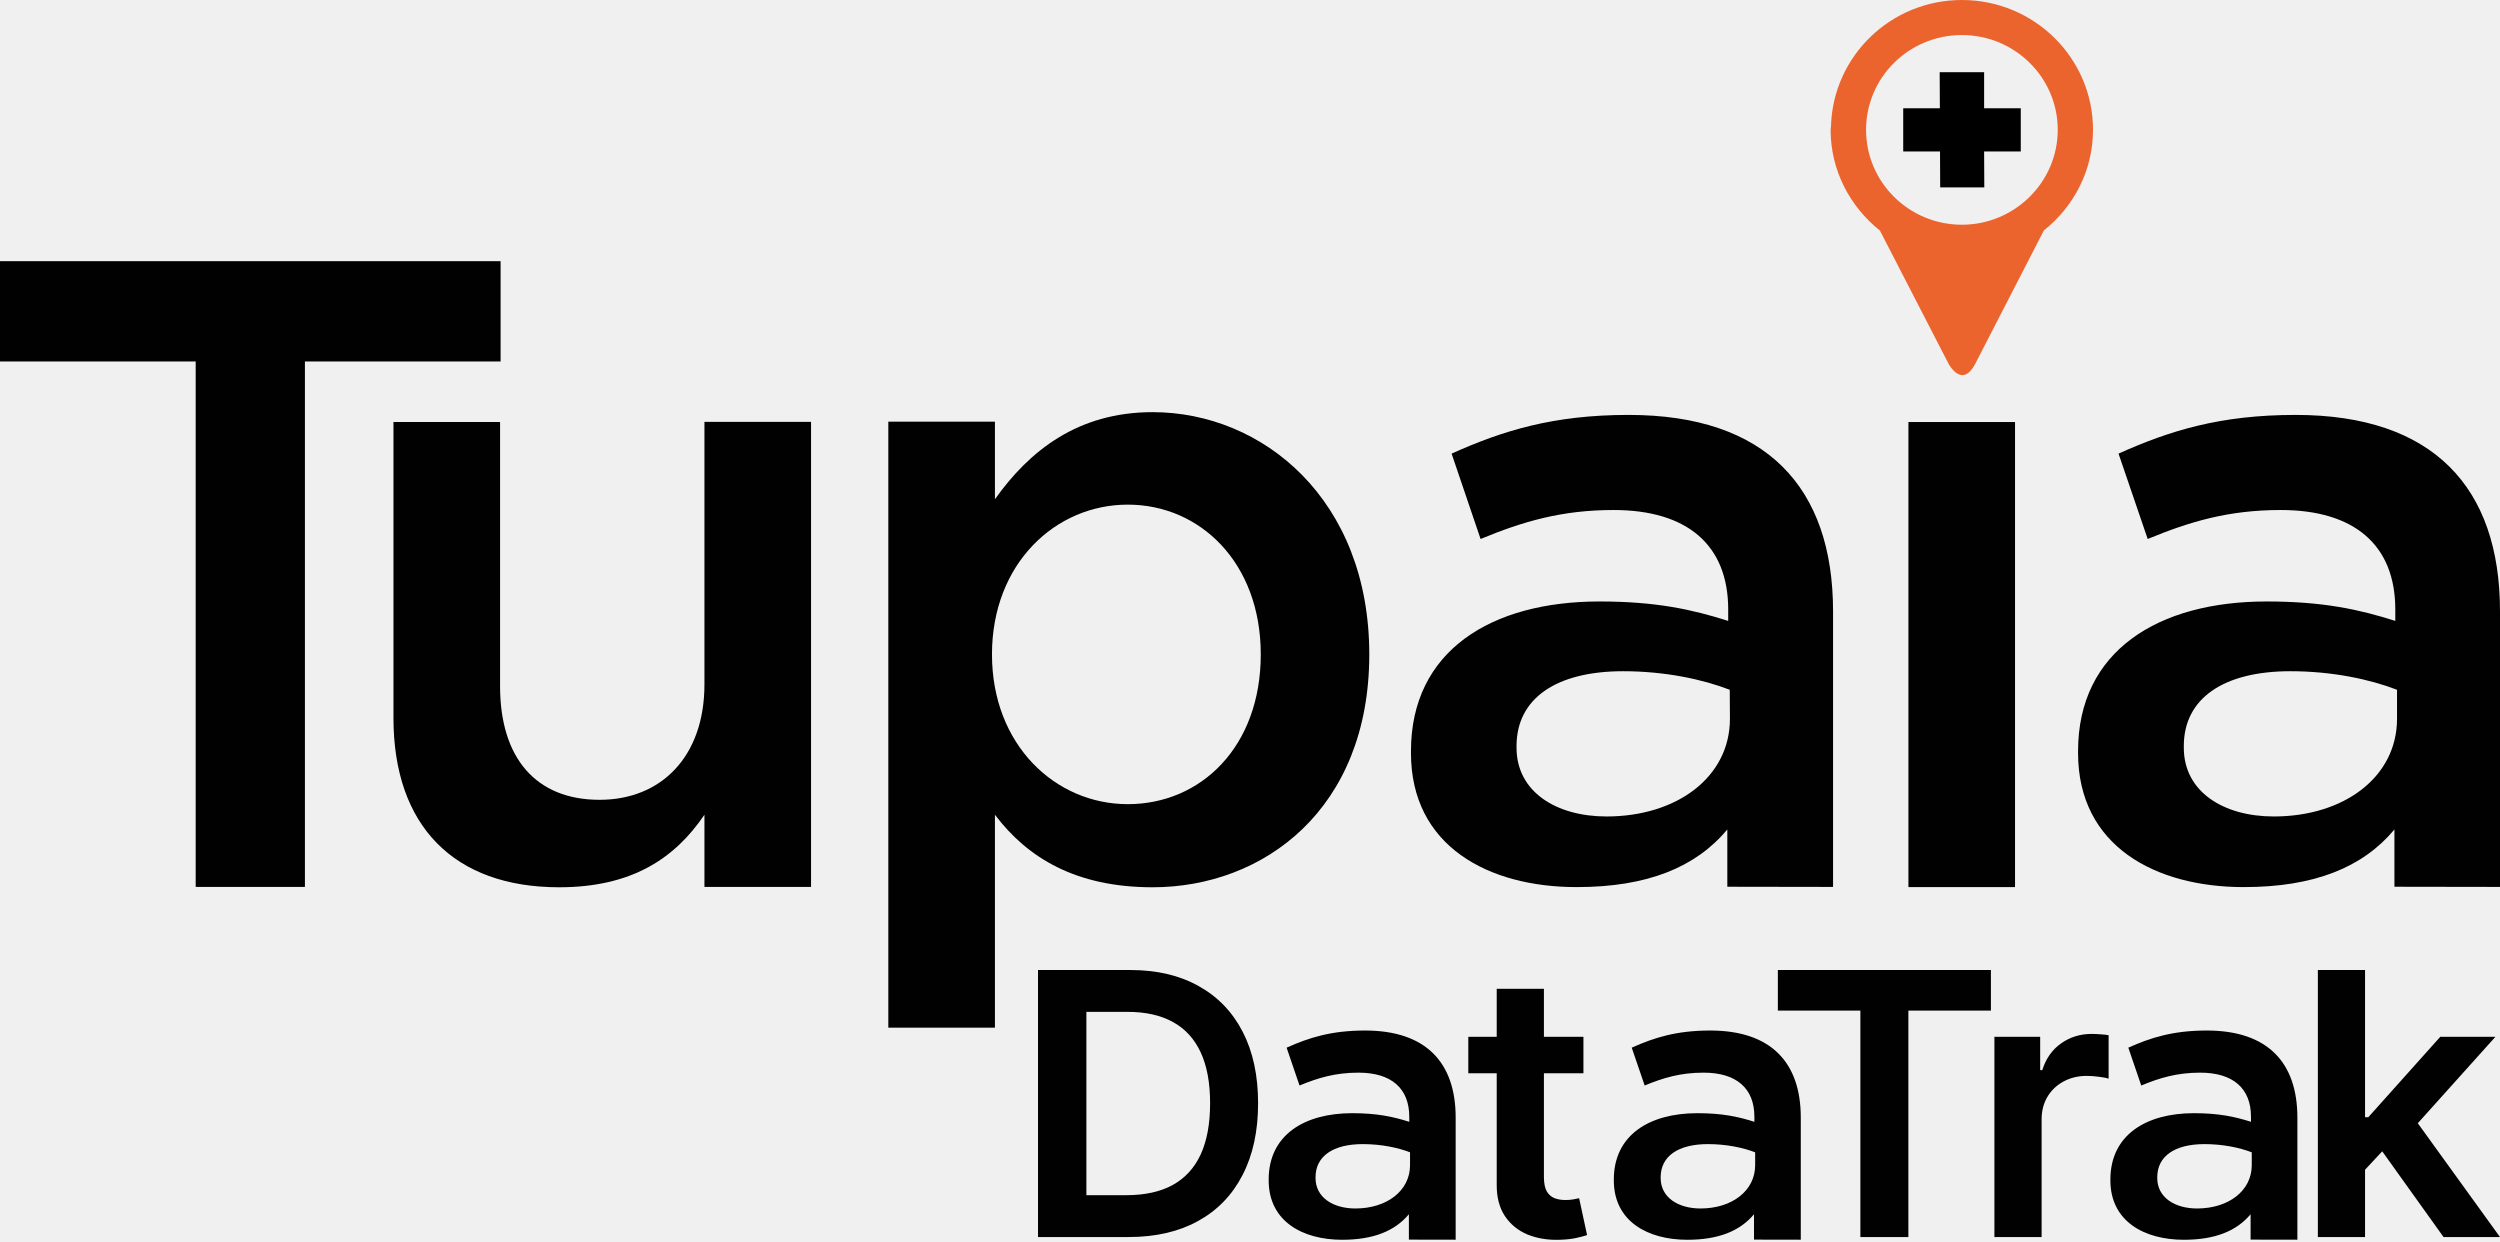
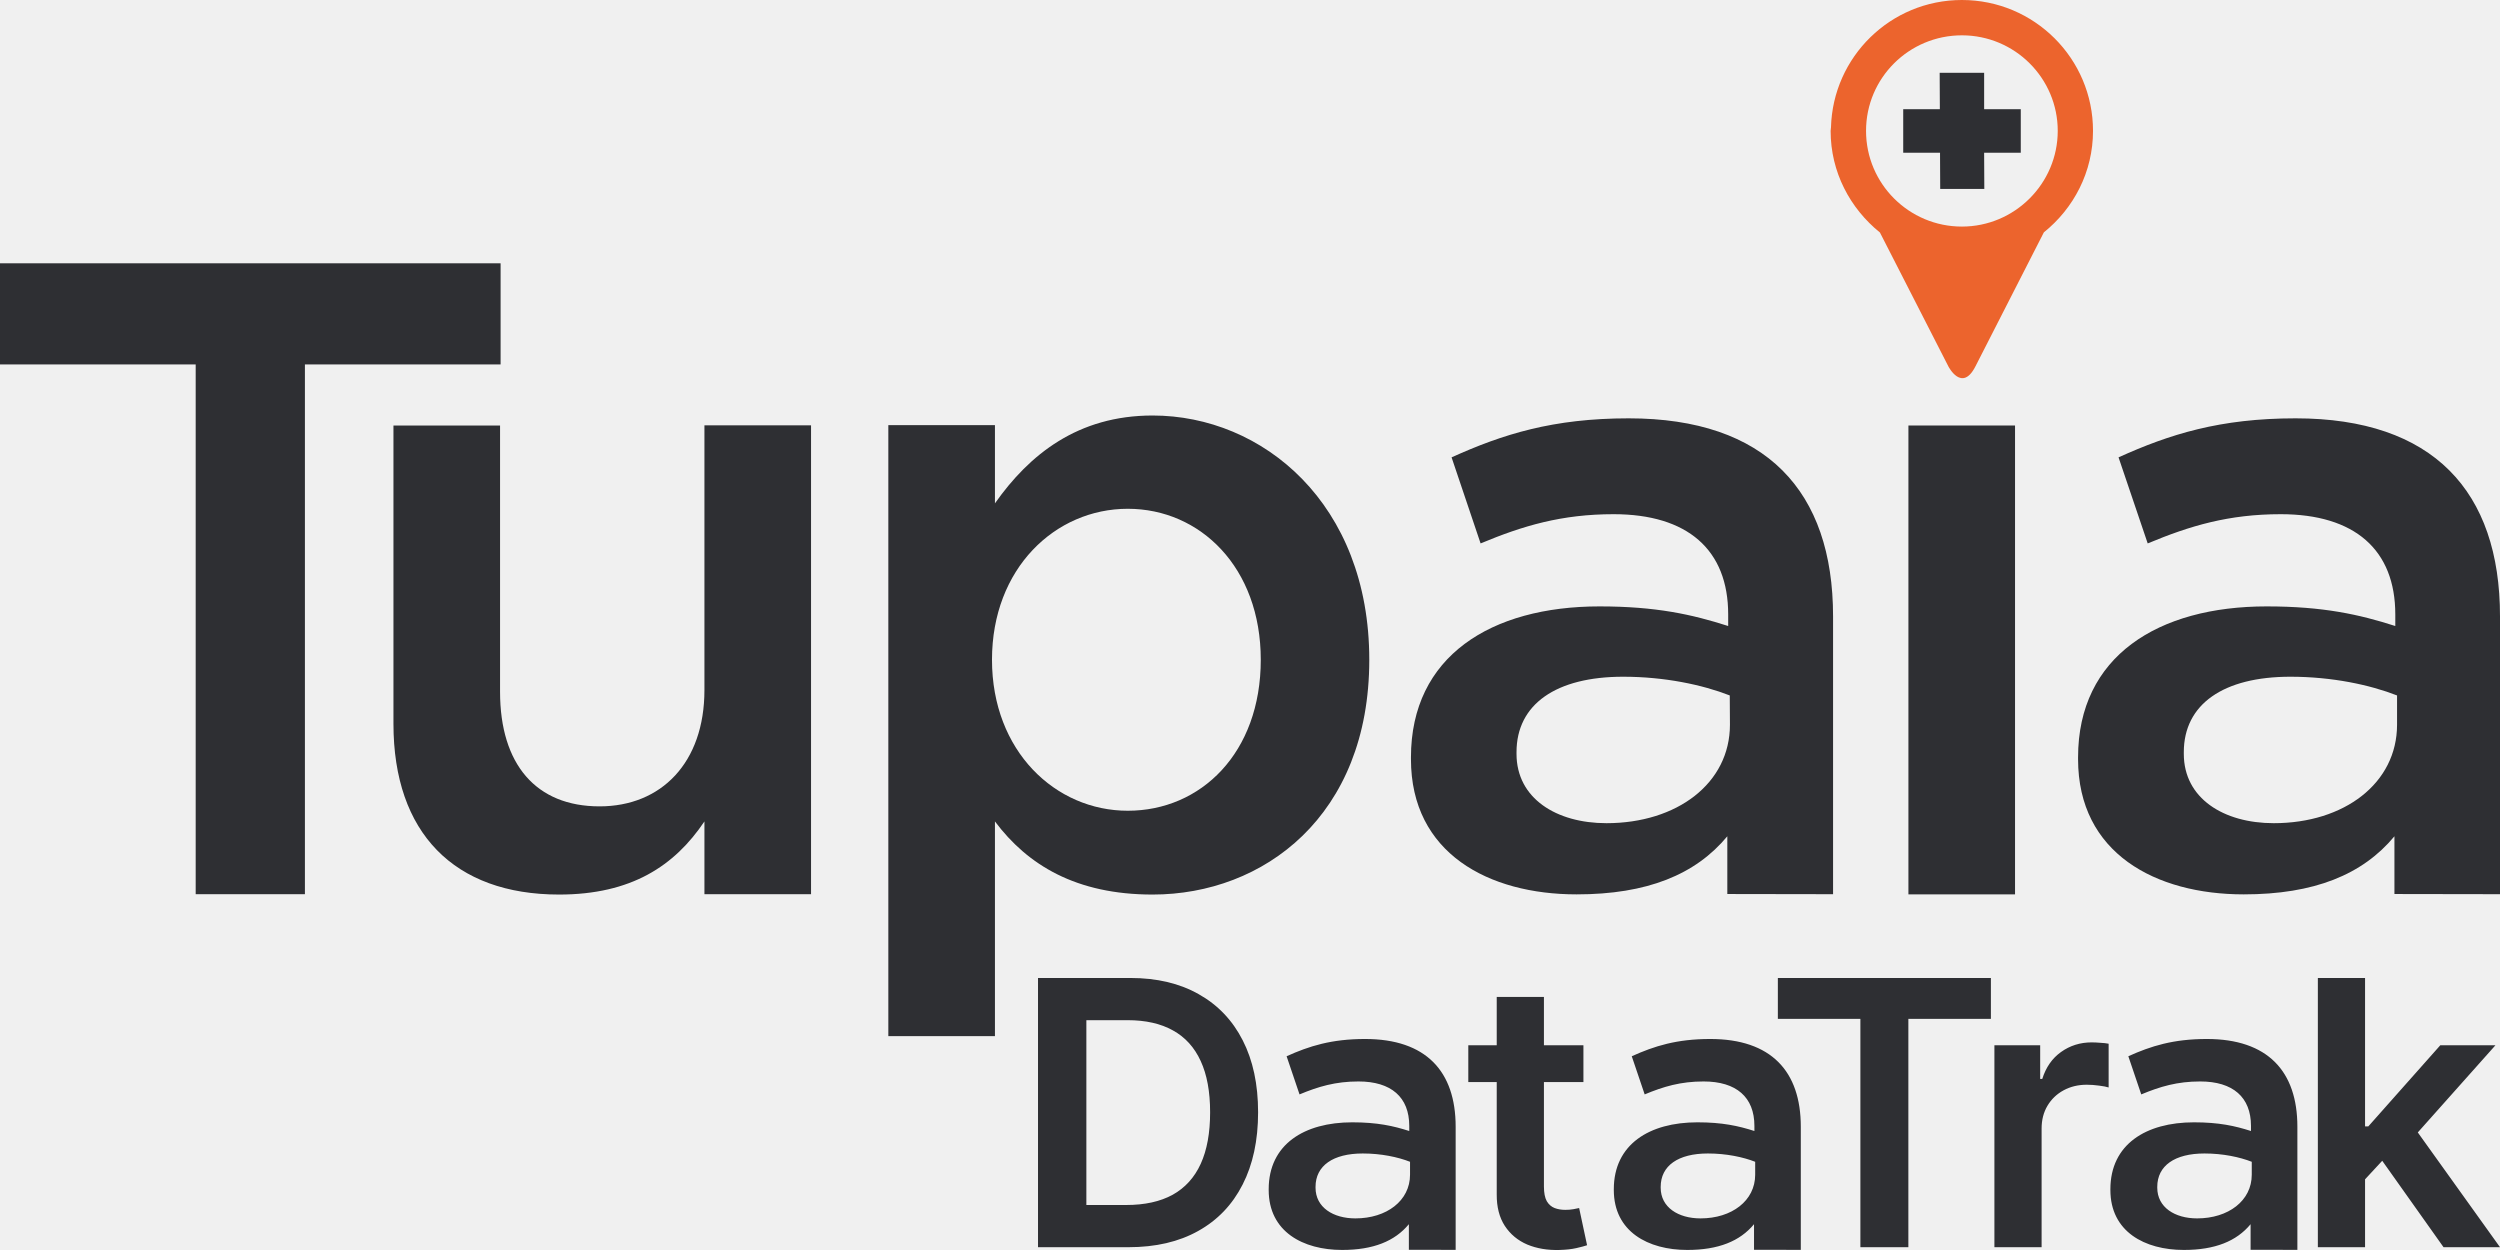
- <svg xmlns="http://www.w3.org/2000/svg" width="143" height="71" viewBox="0 0 143 71" fill="none">
-   <path d="M112.221 0C108.139 0 104.842 3.226 104.732 7.226C104.732 7.296 104.712 7.355 104.712 7.425C104.712 9.767 105.825 11.822 107.533 13.192L111.446 20.785C111.446 20.785 112.221 22.294 112.996 20.785L116.909 13.182C118.617 11.822 119.72 9.757 119.72 7.425C119.72 3.325 116.363 0 112.221 0ZM112.221 12.854C109.192 12.854 106.739 10.422 106.739 7.425C106.739 4.427 109.192 2.005 112.221 2.005C115.25 2.005 117.703 4.437 117.703 7.425C117.703 10.412 115.24 12.854 112.221 12.854Z" fill="#EC642D" />
-   <path d="M111.675 6.909H109.579V7.951H111.675L111.685 10.015H112.787L112.777 7.951H114.873V6.909H112.777V4.844H111.665L111.675 6.909Z" fill="white" />
-   <path d="M113.502 10.72H110.979L110.969 8.665H108.864V6.194H110.96L110.95 4.129H113.492V6.194H115.588V8.665H113.492L113.502 10.72Z" fill="black" />
-   <path d="M0 14.939V20.676H11.193V50.732H17.441V20.676H28.634V14.939H0Z" fill="#010101" />
-   <path d="M40.294 39.148C40.294 43.278 37.821 45.749 34.295 45.749C30.67 45.749 28.604 43.377 28.604 39.248V24.14H22.506V41.064C22.506 47.258 25.982 50.752 31.981 50.752C36.112 50.752 38.586 49.124 40.294 46.603V50.732H46.392V24.13H40.294V39.148Z" fill="#010101" />
-   <path d="M72.116 37.431C72.116 42.722 68.689 45.998 64.508 45.998C60.376 45.998 56.741 42.623 56.741 37.431C56.741 32.24 60.366 28.865 64.508 28.865C68.65 28.865 72.116 32.19 72.116 37.431ZM78.323 37.431C78.323 28.567 72.225 23.575 65.928 23.575C61.648 23.575 58.877 25.788 56.91 28.557V24.12H50.812V58.782H56.91V46.603C58.777 49.075 61.548 50.752 65.928 50.752C72.275 50.752 78.323 46.295 78.323 37.431Z" fill="#010101" />
-   <path d="M98.952 41.114C98.952 44.439 95.933 46.702 91.89 46.702C89.02 46.702 86.746 45.293 86.746 42.772V42.672C86.746 39.953 89.01 38.394 92.844 38.394C95.217 38.394 97.383 38.851 98.942 39.456L98.952 41.114ZM104.851 50.732V34.97C104.851 27.863 101.018 23.733 93.162 23.733C88.831 23.733 85.951 24.637 83.031 25.947L84.689 30.83C87.113 29.828 89.328 29.173 92.297 29.173C96.528 29.173 98.853 31.188 98.853 34.86V35.516C96.787 34.86 94.721 34.404 91.493 34.404C85.295 34.404 80.707 37.223 80.707 42.97V43.069C80.707 48.41 85.146 50.742 90.182 50.742C94.214 50.742 96.985 49.62 98.803 47.447V50.722L104.851 50.732Z" fill="#010101" />
-   <path d="M115.26 24.14H109.162V50.742H115.26V24.14Z" fill="#010101" />
-   <path d="M137.11 41.114C137.11 44.439 134.091 46.702 130.059 46.702C127.188 46.702 124.914 45.293 124.914 42.772V42.672C124.914 39.953 127.178 38.394 131.012 38.394C133.386 38.394 135.551 38.851 137.11 39.456V41.114ZM143 50.732V34.97C143 27.863 139.166 23.733 131.31 23.733C126.98 23.733 124.1 24.637 121.18 25.947L122.848 30.83C125.272 29.828 127.486 29.173 130.456 29.173C134.687 29.173 137.011 31.188 137.011 34.86V35.516C134.945 34.86 132.879 34.404 129.651 34.404C123.454 34.404 118.865 37.223 118.865 42.97V43.069C118.865 48.41 123.305 50.742 128.34 50.742C132.373 50.742 135.144 49.62 136.961 47.447V50.722L143 50.732Z" fill="#010101" />
-   <path fill-rule="evenodd" clip-rule="evenodd" d="M64.549 70.759H59.374V55.485H64.654C66.17 55.485 67.473 55.791 68.562 56.403C69.656 57.009 70.496 57.882 71.083 59.02C71.669 60.159 71.963 61.521 71.963 63.107C71.963 64.698 71.667 66.066 71.075 67.209C70.489 68.353 69.641 69.23 68.532 69.842C67.428 70.453 66.101 70.759 64.549 70.759ZM62.141 68.365H64.415C65.479 68.365 66.367 68.171 67.078 67.783C67.789 67.391 68.323 66.806 68.681 66.031C69.039 65.25 69.218 64.276 69.218 63.107C69.218 61.939 69.039 60.969 68.681 60.199C68.323 59.423 67.794 58.844 67.093 58.461C66.397 58.073 65.531 57.879 64.497 57.879H62.141V68.365ZM90.572 59.304V61.392H88.312V67.314C88.312 67.677 88.367 67.955 88.476 68.149C88.591 68.338 88.74 68.467 88.924 68.537C89.108 68.606 89.311 68.641 89.535 68.641C89.704 68.641 89.858 68.629 89.998 68.604C90.142 68.579 90.251 68.557 90.326 68.537L90.781 70.647C90.637 70.697 90.43 70.752 90.162 70.811C89.898 70.871 89.575 70.906 89.192 70.916C88.516 70.936 87.907 70.834 87.365 70.61C86.823 70.381 86.393 70.028 86.075 69.551C85.761 69.074 85.607 68.477 85.612 67.761V61.392H83.987V59.304H85.612V56.559H88.312V59.304H90.572ZM101.693 55.485V57.805H106.414V70.759H109.159V57.805H113.88V55.485H101.693ZM114.08 70.759V59.304H116.698V61.213H116.817C117.026 60.552 117.384 60.042 117.891 59.684C118.403 59.321 118.987 59.14 119.644 59.14C119.793 59.14 119.959 59.147 120.143 59.162C120.332 59.172 120.489 59.189 120.613 59.214V61.698C120.499 61.658 120.317 61.623 120.069 61.593C119.825 61.559 119.589 61.541 119.36 61.541C118.868 61.541 118.426 61.648 118.033 61.862C117.645 62.071 117.339 62.361 117.115 62.734C116.892 63.107 116.78 63.537 116.78 64.025V70.759H114.08ZM135.281 66.909V70.759H132.581V55.485H135.281V63.905H135.467L139.584 59.304H142.739L138.298 64.249L143 70.759H139.771L136.263 65.856L135.281 66.909ZM77.529 69.125C79.316 69.125 80.654 68.122 80.654 66.648V65.913C79.963 65.645 79.003 65.443 77.951 65.443C76.252 65.443 75.249 66.133 75.249 67.339V67.383C75.249 68.5 76.257 69.125 77.529 69.125ZM83.264 63.925V70.911L80.588 70.906V69.455C79.782 70.418 78.554 70.915 76.767 70.915C74.536 70.915 72.568 69.881 72.568 67.515V67.471C72.568 64.924 74.602 63.674 77.348 63.674C78.779 63.674 79.694 63.877 80.61 64.167V63.877C80.61 62.249 79.58 61.356 77.705 61.356C76.389 61.356 75.407 61.647 74.333 62.091L73.594 59.927C74.888 59.346 76.164 58.946 78.083 58.946C81.565 58.946 83.264 60.776 83.264 63.925ZM97.27 69.125C99.057 69.125 100.395 68.122 100.395 66.648V65.913C99.704 65.645 98.745 65.443 97.693 65.443C95.994 65.443 94.99 66.133 94.99 67.339V67.383C94.99 68.5 95.998 69.125 97.27 69.125ZM103.005 63.925V70.911L100.329 70.906V69.455C99.524 70.418 98.296 70.915 96.509 70.915C94.277 70.915 92.31 69.881 92.31 67.515V67.471C92.31 64.924 94.343 63.674 97.09 63.674C98.52 63.674 99.436 63.877 100.351 64.167V63.877C100.351 62.249 99.321 61.356 97.446 61.356C96.13 61.356 95.149 61.647 94.075 62.091L93.335 59.927C94.629 59.346 95.906 58.946 97.825 58.946C101.306 58.946 103.005 60.776 103.005 63.925ZM128.8 66.648C128.8 68.122 127.462 69.125 125.675 69.125C124.403 69.125 123.395 68.5 123.395 67.383V67.339C123.395 66.133 124.399 65.443 126.097 65.443C127.149 65.443 128.109 65.645 128.8 65.913V66.648ZM131.41 70.911V63.925C131.41 60.776 129.711 58.946 126.23 58.946C124.31 58.946 123.034 59.346 121.74 59.927L122.479 62.091C123.553 61.647 124.535 61.356 125.851 61.356C127.726 61.356 128.756 62.249 128.756 63.877V64.167C127.84 63.877 126.925 63.674 125.494 63.674C122.748 63.674 120.714 64.924 120.714 67.471V67.515C120.714 69.881 122.682 70.915 124.913 70.915C126.7 70.915 127.928 70.418 128.734 69.455V70.906L131.41 70.911Z" fill="#010101" />
+ <svg xmlns="http://www.w3.org/2000/svg" width="84" height="42" viewBox="0 0 84 42" fill="none">
+   <path d="M65.92 0C63.522 0 61.585 1.911 61.521 4.28C61.521 4.321 61.509 4.356 61.509 4.397C61.509 5.784 62.163 7.001 63.166 7.813L65.465 12.31C65.465 12.31 65.92 13.203 66.375 12.31L68.674 7.807C69.677 7.001 70.325 5.779 70.325 4.397C70.325 1.969 68.353 0 65.92 0ZM65.92 7.613C64.141 7.613 62.699 6.172 62.699 4.397C62.699 2.622 64.141 1.187 65.92 1.187C67.699 1.187 69.14 2.628 69.14 4.397C69.14 6.167 67.694 7.613 65.92 7.613Z" fill="#EC642D" />
+   <path d="M65.599 4.092H64.368V4.709H65.599L65.605 5.931H66.253L66.247 4.709H67.478V4.092H66.247V2.869H65.593L65.599 4.092Z" fill="white" />
+   <path d="M66.673 6.349H65.191L65.185 5.132H63.948V3.668H65.179L65.173 2.445H66.667V3.668H67.898V5.132H66.667L66.673 6.349Z" fill="#2E2F33" />
+   <path d="M0 8.847V12.245H6.575V30.045H10.245V12.245H16.82V8.847H0Z" fill="#2E2F33" />
+   <path d="M23.669 23.185C23.669 25.631 22.216 27.094 20.145 27.094C18.016 27.094 16.802 25.689 16.802 23.244V14.297H13.22V24.32C13.22 27.988 15.262 30.057 18.786 30.057C21.213 30.057 22.666 29.093 23.669 27.6V30.045H27.251V14.291H23.669V23.185Z" fill="#2E2F33" />
+   <path d="M42.362 22.168C42.362 25.301 40.349 27.241 37.893 27.241C35.466 27.241 33.331 25.242 33.331 22.168C33.331 19.093 35.46 17.095 37.893 17.095C40.326 17.095 42.362 19.064 42.362 22.168ZM46.008 22.168C46.008 16.919 42.426 13.961 38.727 13.961C36.213 13.961 34.585 15.273 33.43 16.913V14.285H29.848V34.813H33.43V27.6C34.527 29.064 36.154 30.057 38.727 30.057C42.455 30.057 46.008 27.418 46.008 22.168Z" fill="#2E2F33" />
+   <path d="M58.126 24.349C58.126 26.318 56.352 27.659 53.977 27.659C52.291 27.659 50.955 26.824 50.955 25.331V25.272C50.955 23.661 52.285 22.738 54.538 22.738C55.932 22.738 57.204 23.009 58.12 23.367L58.126 24.349ZM61.591 30.045V20.71C61.591 16.501 59.339 14.056 54.724 14.056C52.181 14.056 50.489 14.591 48.773 15.367L49.748 18.259C51.171 17.665 52.472 17.277 54.217 17.277C56.702 17.277 58.067 18.471 58.067 20.645V21.034C56.854 20.645 55.64 20.375 53.744 20.375C50.104 20.375 47.408 22.045 47.408 25.448V25.507C47.408 28.67 50.016 30.051 52.974 30.051C55.343 30.051 56.97 29.387 58.038 28.099V30.039L61.591 30.045Z" fill="#2E2F33" />
+   <path d="M67.705 14.297H64.123V30.051H67.705V14.297Z" fill="#2E2F33" />
+   <path d="M80.541 24.349C80.541 26.318 78.767 27.659 76.398 27.659C74.712 27.659 73.376 26.824 73.376 25.331V25.272C73.376 23.661 74.706 22.738 76.958 22.738C78.353 22.738 79.625 23.009 80.541 23.367V24.349ZM84 30.045V20.71C84 16.501 81.748 14.056 77.133 14.056C74.59 14.056 72.898 14.591 71.183 15.367L72.163 18.259C73.586 17.665 74.887 17.277 76.632 17.277C79.117 17.277 80.482 18.471 80.482 20.645V21.034C79.269 20.645 78.055 20.375 76.159 20.375C72.519 20.375 69.823 22.045 69.823 25.448V25.507C69.823 28.67 72.431 30.051 75.389 30.051C77.758 30.051 79.385 29.387 80.453 28.099V30.039L84 30.045Z" fill="#2E2F33" />
+   <path fill-rule="evenodd" clip-rule="evenodd" d="M37.917 41.906H34.877V32.86H37.979C38.869 32.86 39.635 33.041 40.274 33.403C40.917 33.763 41.41 34.279 41.755 34.954C42.1 35.628 42.272 36.435 42.272 37.374C42.272 38.316 42.098 39.126 41.751 39.803C41.406 40.481 40.908 41 40.257 41.362C39.608 41.725 38.828 41.906 37.917 41.906ZM36.502 40.488H37.838C38.464 40.488 38.985 40.373 39.402 40.144C39.82 39.911 40.134 39.565 40.344 39.105C40.555 38.643 40.66 38.066 40.66 37.374C40.66 36.682 40.555 36.108 40.344 35.652C40.134 35.192 39.823 34.849 39.411 34.622C39.002 34.393 38.494 34.278 37.887 34.278H36.502V40.488ZM53.203 35.121V36.358H51.876V39.865C51.876 40.08 51.908 40.245 51.972 40.36C52.039 40.472 52.127 40.548 52.235 40.59C52.343 40.631 52.463 40.651 52.594 40.651C52.694 40.651 52.784 40.644 52.866 40.629C52.951 40.615 53.015 40.601 53.059 40.59L53.326 41.84C53.241 41.869 53.12 41.901 52.962 41.937C52.807 41.972 52.618 41.993 52.393 41.999C51.996 42.01 51.638 41.95 51.319 41.818C51.001 41.682 50.748 41.473 50.562 41.19C50.378 40.908 50.287 40.554 50.29 40.13V36.358H49.335V35.121H50.29V33.496H51.876V35.121H53.203ZM59.736 32.86V34.234H62.509V41.906H64.121V34.234H66.894V32.86H59.736ZM67.012 41.906V35.121H68.55V36.252H68.62C68.743 35.861 68.953 35.559 69.251 35.347C69.552 35.132 69.895 35.024 70.28 35.024C70.368 35.024 70.466 35.029 70.574 35.038C70.685 35.044 70.777 35.054 70.85 35.069V36.539C70.783 36.516 70.676 36.495 70.53 36.477C70.387 36.457 70.248 36.447 70.114 36.447C69.825 36.447 69.565 36.51 69.334 36.636C69.106 36.76 68.927 36.932 68.795 37.153C68.664 37.374 68.598 37.629 68.598 37.917V41.906H67.012ZM79.466 39.625V41.906H77.88V32.86H79.466V37.847H79.575L81.994 35.121H83.847L81.238 38.05L84 41.906H82.103L80.043 39.002L79.466 39.625ZM45.541 40.938C46.591 40.938 47.377 40.344 47.377 39.471V39.036C46.971 38.877 46.408 38.757 45.79 38.757C44.792 38.757 44.202 39.166 44.202 39.88V39.906C44.202 40.568 44.794 40.938 45.541 40.938ZM48.91 37.858V41.995L47.338 41.993V41.133C46.865 41.704 46.144 41.998 45.094 41.998C43.783 41.998 42.628 41.386 42.628 39.984V39.958C42.628 38.45 43.822 37.71 45.435 37.71C46.276 37.71 46.814 37.83 47.351 38.002V37.83C47.351 36.866 46.746 36.337 45.645 36.337C44.872 36.337 44.295 36.509 43.664 36.772L43.23 35.49C43.99 35.147 44.74 34.91 45.867 34.91C47.912 34.91 48.91 35.993 48.91 37.858ZM57.138 40.938C58.188 40.938 58.974 40.344 58.974 39.471V39.036C58.568 38.877 58.004 38.757 57.386 38.757C56.388 38.757 55.799 39.166 55.799 39.88V39.906C55.799 40.568 56.391 40.938 57.138 40.938ZM60.507 37.858V41.995L58.935 41.993V41.133C58.462 41.704 57.74 41.998 56.691 41.998C55.38 41.998 54.224 41.386 54.224 39.984V39.958C54.224 38.45 55.419 37.71 57.032 37.71C57.872 37.71 58.41 37.83 58.948 38.002V37.83C58.948 36.866 58.343 36.337 57.241 36.337C56.468 36.337 55.892 36.509 55.261 36.772L54.827 35.49C55.587 35.147 56.336 34.91 57.464 34.91C59.509 34.91 60.507 35.993 60.507 37.858ZM75.659 39.471C75.659 40.344 74.873 40.938 73.823 40.938C73.076 40.938 72.484 40.568 72.484 39.906V39.88C72.484 39.166 73.073 38.757 74.071 38.757C74.689 38.757 75.253 38.877 75.659 39.036V39.471ZM77.192 41.995V37.858C77.192 35.993 76.194 34.91 74.149 34.91C73.022 34.91 72.272 35.147 71.512 35.49L71.946 36.772C72.577 36.509 73.154 36.337 73.927 36.337C75.028 36.337 75.633 36.866 75.633 37.83V38.002C75.095 37.83 74.558 37.71 73.717 37.71C72.104 37.71 70.909 38.45 70.909 39.958V39.984C70.909 41.386 72.065 41.998 73.376 41.998C74.426 41.998 75.147 41.704 75.62 41.133V41.993L77.192 41.995Z" fill="#2E2F33" />
</svg>
